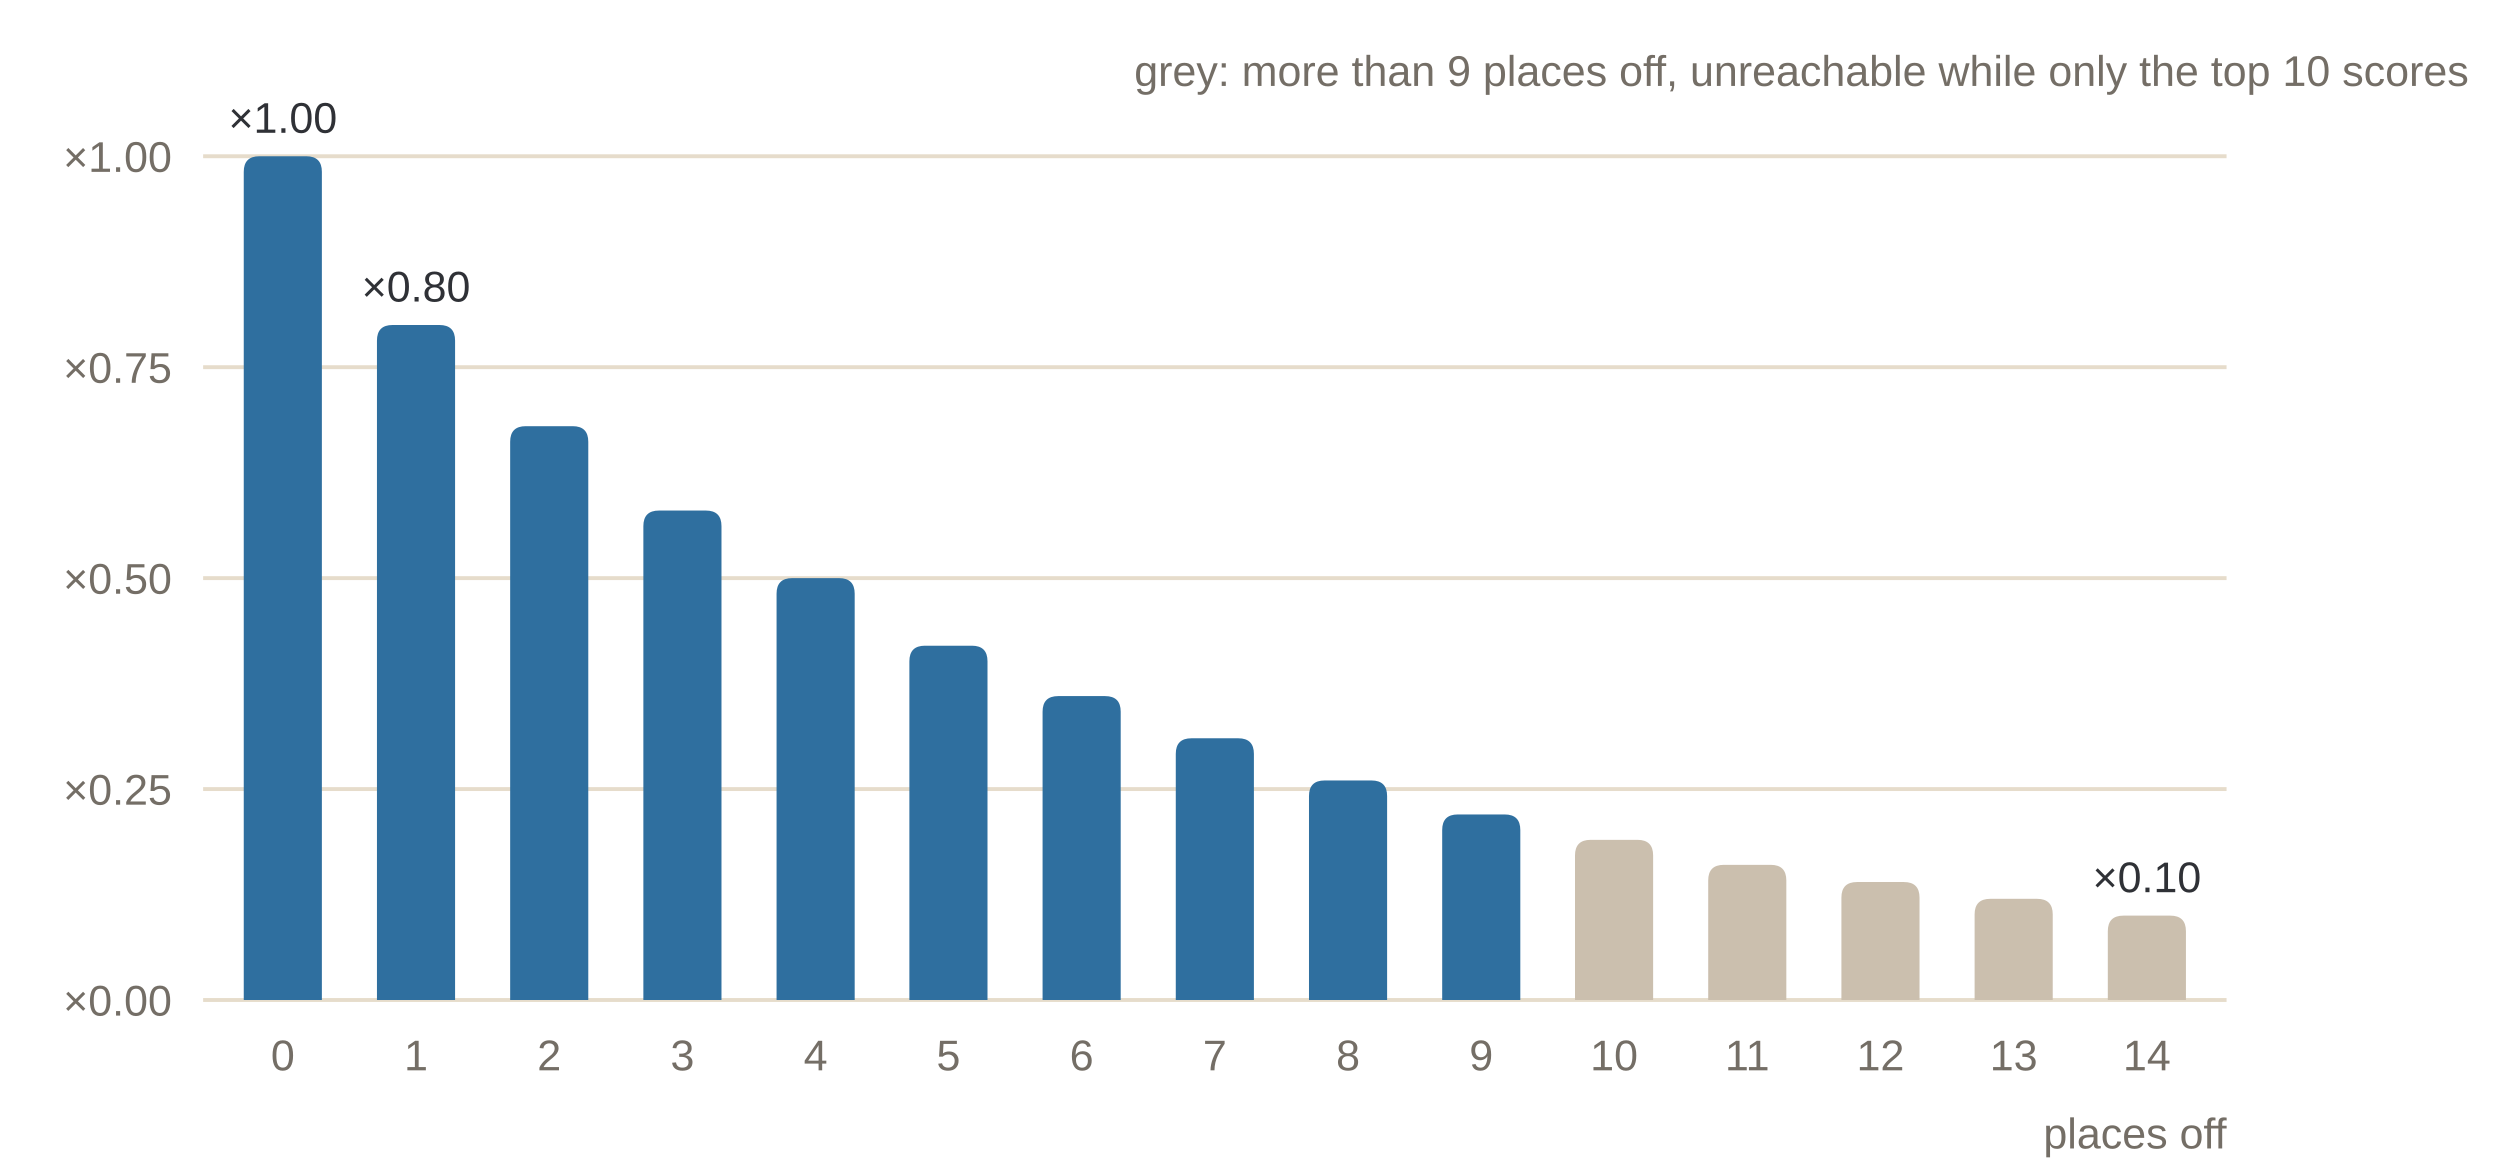
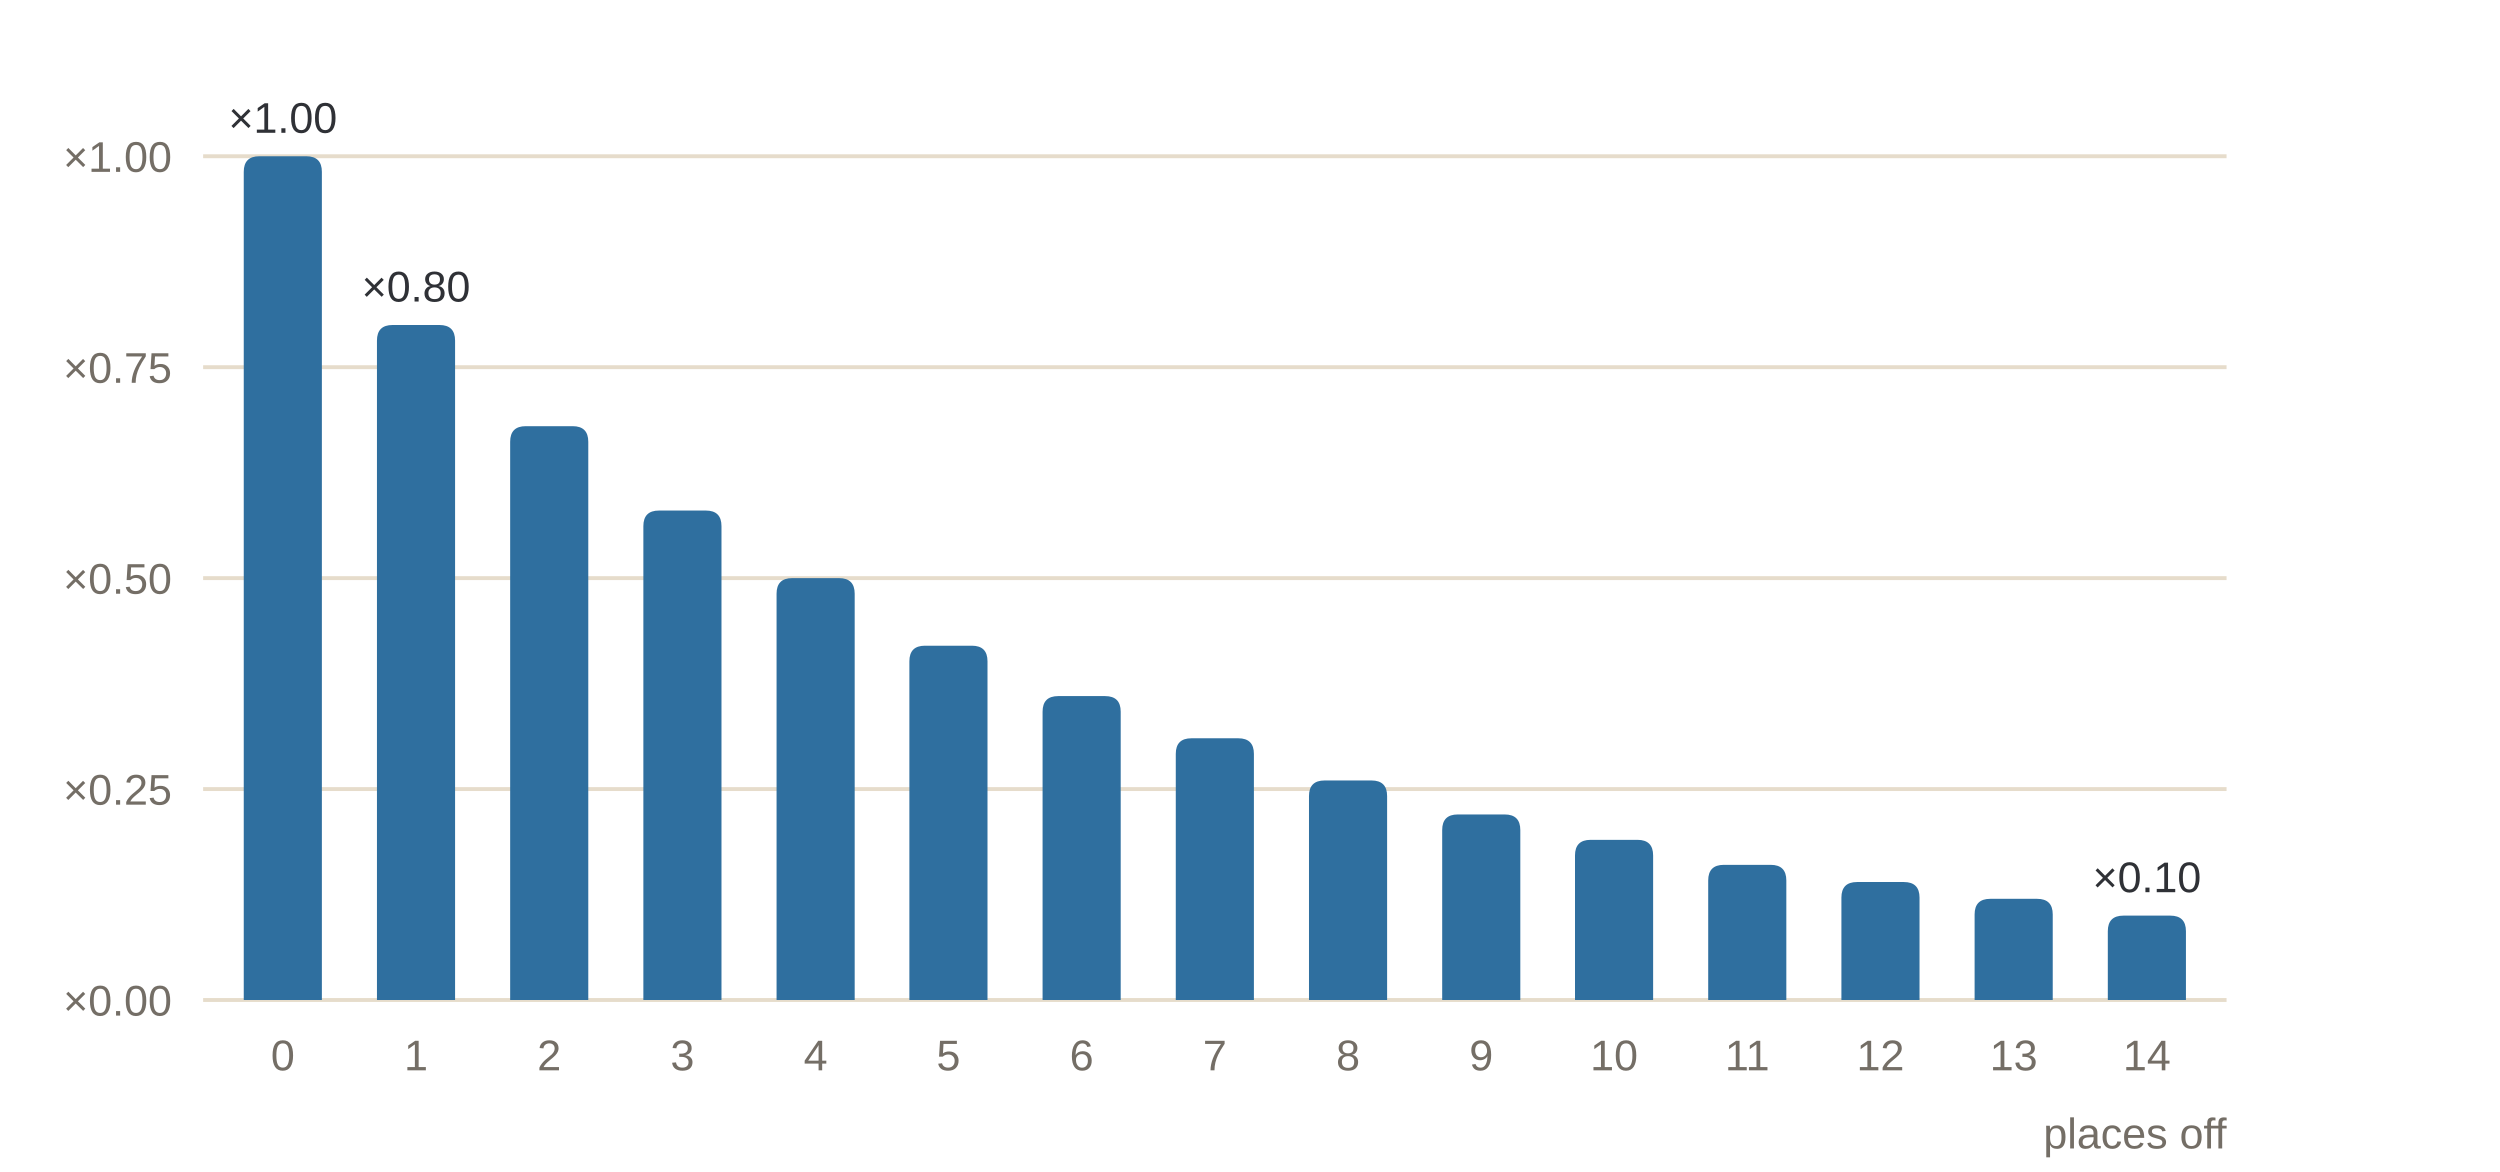
<svg xmlns="http://www.w3.org/2000/svg" viewBox="0 0 640 300" width="640" height="300" role="img" aria-label="Distance factor by places off" font-family="'Bricolage Grotesque', Arial, sans-serif">
  <line x1="52" x2="570" y1="256.0" y2="256.0" stroke="#e6dccb" stroke-width="1" />
  <text x="44.0" y="260.0" text-anchor="end" fill="#746e66" font-size="11" font-weight="400">×0.00</text>
  <line x1="52" x2="570" y1="202.0" y2="202.0" stroke="#e6dccb" stroke-width="1" />
  <text x="44.0" y="206.0" text-anchor="end" fill="#746e66" font-size="11" font-weight="400">×0.25</text>
  <line x1="52" x2="570" y1="148.0" y2="148.0" stroke="#e6dccb" stroke-width="1" />
  <text x="44.0" y="152.0" text-anchor="end" fill="#746e66" font-size="11" font-weight="400">×0.50</text>
  <line x1="52" x2="570" y1="94.0" y2="94.0" stroke="#e6dccb" stroke-width="1" />
  <text x="44.0" y="98.0" text-anchor="end" fill="#746e66" font-size="11" font-weight="400">×0.75</text>
  <line x1="52" x2="570" y1="40.0" y2="40.0" stroke="#e6dccb" stroke-width="1" />
  <text x="44.0" y="44.0" text-anchor="end" fill="#746e66" font-size="11" font-weight="400">×1.00</text>
  <path d="M62.4,256.0 L62.4,44.0 Q62.4,40.0 66.4,40.0 L78.4,40.0 Q82.4,40.0 82.4,44.0 L82.4,256.0 Z" fill="#2f6f9f" />
  <text x="72.4" y="34.0" text-anchor="middle" fill="#2f3136" font-size="11" font-weight="400">×1.00</text>
  <path d="M96.5,256.0 L96.5,87.2 Q96.5,83.2 100.5,83.2 L112.5,83.2 Q116.5,83.2 116.5,87.2 L116.5,256.0 Z" fill="#2f6f9f" />
  <text x="106.5" y="77.2" text-anchor="middle" fill="#2f3136" font-size="11" font-weight="400">×0.80</text>
  <path d="M130.6,256.0 L130.6,113.1 Q130.6,109.1 134.6,109.1 L146.6,109.1 Q150.6,109.1 150.6,113.1 L150.6,256.0 Z" fill="#2f6f9f" />
  <path d="M164.7,256.0 L164.7,134.7 Q164.7,130.7 168.7,130.7 L180.7,130.7 Q184.7,130.7 184.7,134.7 L184.7,256.0 Z" fill="#2f6f9f" />
  <path d="M198.8,256.0 L198.8,152.0 Q198.8,148.0 202.8,148.0 L214.8,148.0 Q218.8,148.0 218.8,152.0 L218.8,256.0 Z" fill="#2f6f9f" />
  <path d="M232.8,256.0 L232.8,169.3 Q232.8,165.3 236.8,165.3 L248.8,165.3 Q252.8,165.3 252.8,169.3 L252.8,256.0 Z" fill="#2f6f9f" />
  <path d="M266.9,256.0 L266.9,182.2 Q266.9,178.2 270.9,178.2 L282.9,178.2 Q286.9,178.2 286.9,182.2 L286.9,256.0 Z" fill="#2f6f9f" />
  <path d="M301.0,256.0 L301.0,193.0 Q301.0,189.0 305.0,189.0 L317.0,189.0 Q321.0,189.0 321.0,193.0 L321.0,256.0 Z" fill="#2f6f9f" />
  <path d="M335.1,256.0 L335.1,203.8 Q335.1,199.8 339.1,199.8 L351.1,199.8 Q355.1,199.8 355.1,203.8 L355.1,256.0 Z" fill="#2f6f9f" />
  <path d="M369.2,256.0 L369.2,212.5 Q369.2,208.5 373.2,208.5 L385.2,208.5 Q389.2,208.5 389.2,212.5 L389.2,256.0 Z" fill="#2f6f9f" />
-   <path d="M403.2,256.0 L403.2,219.0 Q403.2,215.0 407.2,215.0 L419.2,215.0 Q423.2,215.0 423.2,219.0 L423.2,256.0 Z" fill="#cbbfae" />
-   <path d="M437.3,256.0 L437.3,225.4 Q437.3,221.4 441.3,221.4 L453.3,221.4 Q457.3,221.4 457.3,225.4 L457.3,256.0 Z" fill="#cbbfae" />
-   <path d="M471.4,256.0 L471.4,229.8 Q471.4,225.8 475.4,225.8 L487.4,225.8 Q491.4,225.8 491.4,229.8 L491.4,256.0 Z" fill="#cbbfae" />
-   <path d="M505.5,256.0 L505.5,234.1 Q505.5,230.1 509.5,230.1 L521.5,230.1 Q525.5,230.1 525.5,234.1 L525.5,256.0 Z" fill="#cbbfae" />
-   <path d="M539.6,256.0 L539.6,238.4 Q539.6,234.4 543.6,234.4 L555.6,234.4 Q559.6,234.4 559.6,238.4 L559.6,256.0 Z" fill="#cbbfae" />
+   <path d="M403.2,256.0 L403.2,219.0 Q403.2,215.0 407.2,215.0 L419.2,215.0 Q423.2,215.0 423.2,219.0 L423.2,256.0 Z" fill="#2f6f9f" />
+   <path d="M437.3,256.0 L437.3,225.4 Q437.3,221.4 441.3,221.4 L453.3,221.4 Q457.3,221.4 457.3,225.4 L457.3,256.0 Z" fill="#2f6f9f" />
+   <path d="M471.4,256.0 L471.4,229.8 Q471.4,225.8 475.4,225.8 L487.4,225.8 Q491.4,225.8 491.4,229.8 L491.4,256.0 Z" fill="#2f6f9f" />
+   <path d="M505.5,256.0 L505.5,234.1 Q505.5,230.1 509.5,230.1 L521.5,230.1 Q525.5,230.1 525.5,234.1 L525.5,256.0 Z" fill="#2f6f9f" />
+   <path d="M539.6,256.0 L539.6,238.4 Q539.6,234.4 543.6,234.4 L555.6,234.4 Q559.6,234.4 559.6,238.4 L559.6,256.0 Z" fill="#2f6f9f" />
  <text x="549.6" y="228.4" text-anchor="middle" fill="#2f3136" font-size="11" font-weight="400">×0.10</text>
  <text x="72.4" y="274.0" text-anchor="middle" fill="#746e66" font-size="11" font-weight="400">0</text>
  <text x="106.5" y="274.0" text-anchor="middle" fill="#746e66" font-size="11" font-weight="400">1</text>
  <text x="140.6" y="274.0" text-anchor="middle" fill="#746e66" font-size="11" font-weight="400">2</text>
  <text x="174.7" y="274.0" text-anchor="middle" fill="#746e66" font-size="11" font-weight="400">3</text>
  <text x="208.8" y="274.0" text-anchor="middle" fill="#746e66" font-size="11" font-weight="400">4</text>
  <text x="242.8" y="274.0" text-anchor="middle" fill="#746e66" font-size="11" font-weight="400">5</text>
  <text x="276.9" y="274.0" text-anchor="middle" fill="#746e66" font-size="11" font-weight="400">6</text>
  <text x="311.0" y="274.0" text-anchor="middle" fill="#746e66" font-size="11" font-weight="400">7</text>
  <text x="345.1" y="274.0" text-anchor="middle" fill="#746e66" font-size="11" font-weight="400">8</text>
  <text x="379.2" y="274.0" text-anchor="middle" fill="#746e66" font-size="11" font-weight="400">9</text>
  <text x="413.2" y="274.0" text-anchor="middle" fill="#746e66" font-size="11" font-weight="400">10</text>
  <text x="447.3" y="274.0" text-anchor="middle" fill="#746e66" font-size="11" font-weight="400">11</text>
  <text x="481.4" y="274.0" text-anchor="middle" fill="#746e66" font-size="11" font-weight="400">12</text>
  <text x="515.5" y="274.0" text-anchor="middle" fill="#746e66" font-size="11" font-weight="400">13</text>
  <text x="549.6" y="274.0" text-anchor="middle" fill="#746e66" font-size="11" font-weight="400">14</text>
  <text x="570.0" y="294.0" text-anchor="end" fill="#746e66" font-size="11" font-weight="400">places off</text>
-   <text x="632.0" y="22.0" text-anchor="end" fill="#746e66" font-size="11" font-weight="400">grey: more than 9 places off, unreachable while only the top 10 scores</text>
</svg>
